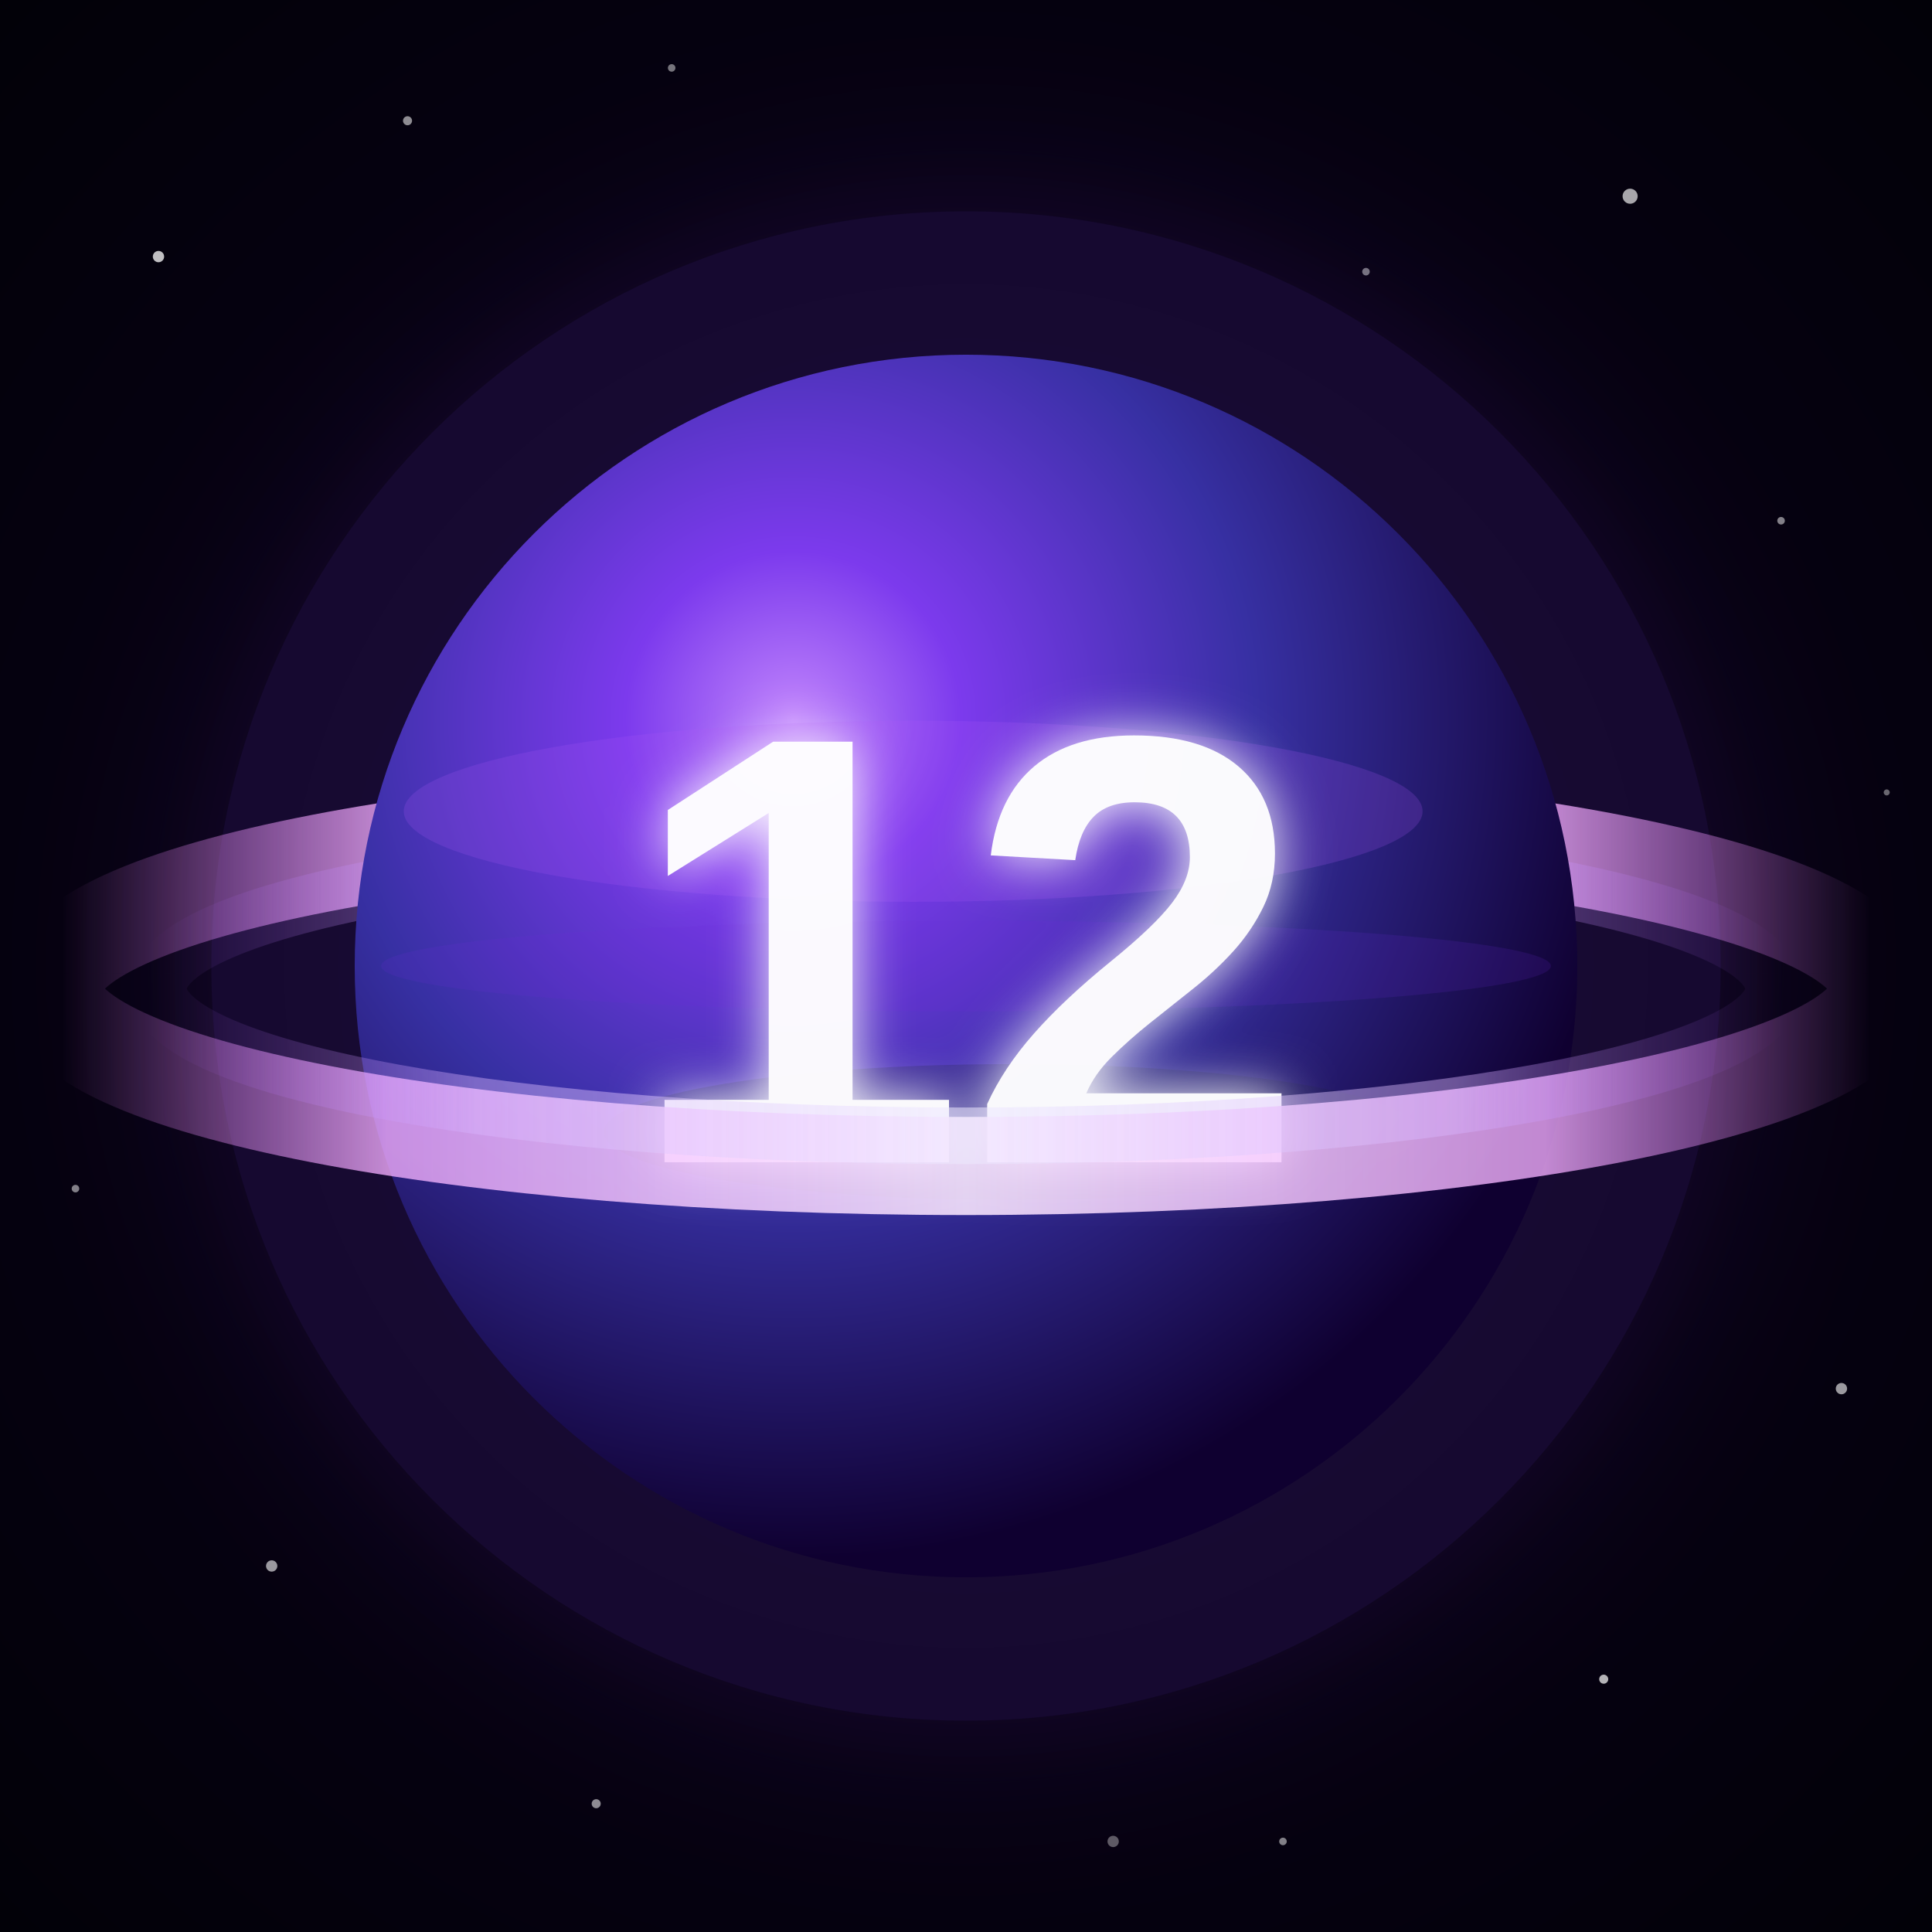
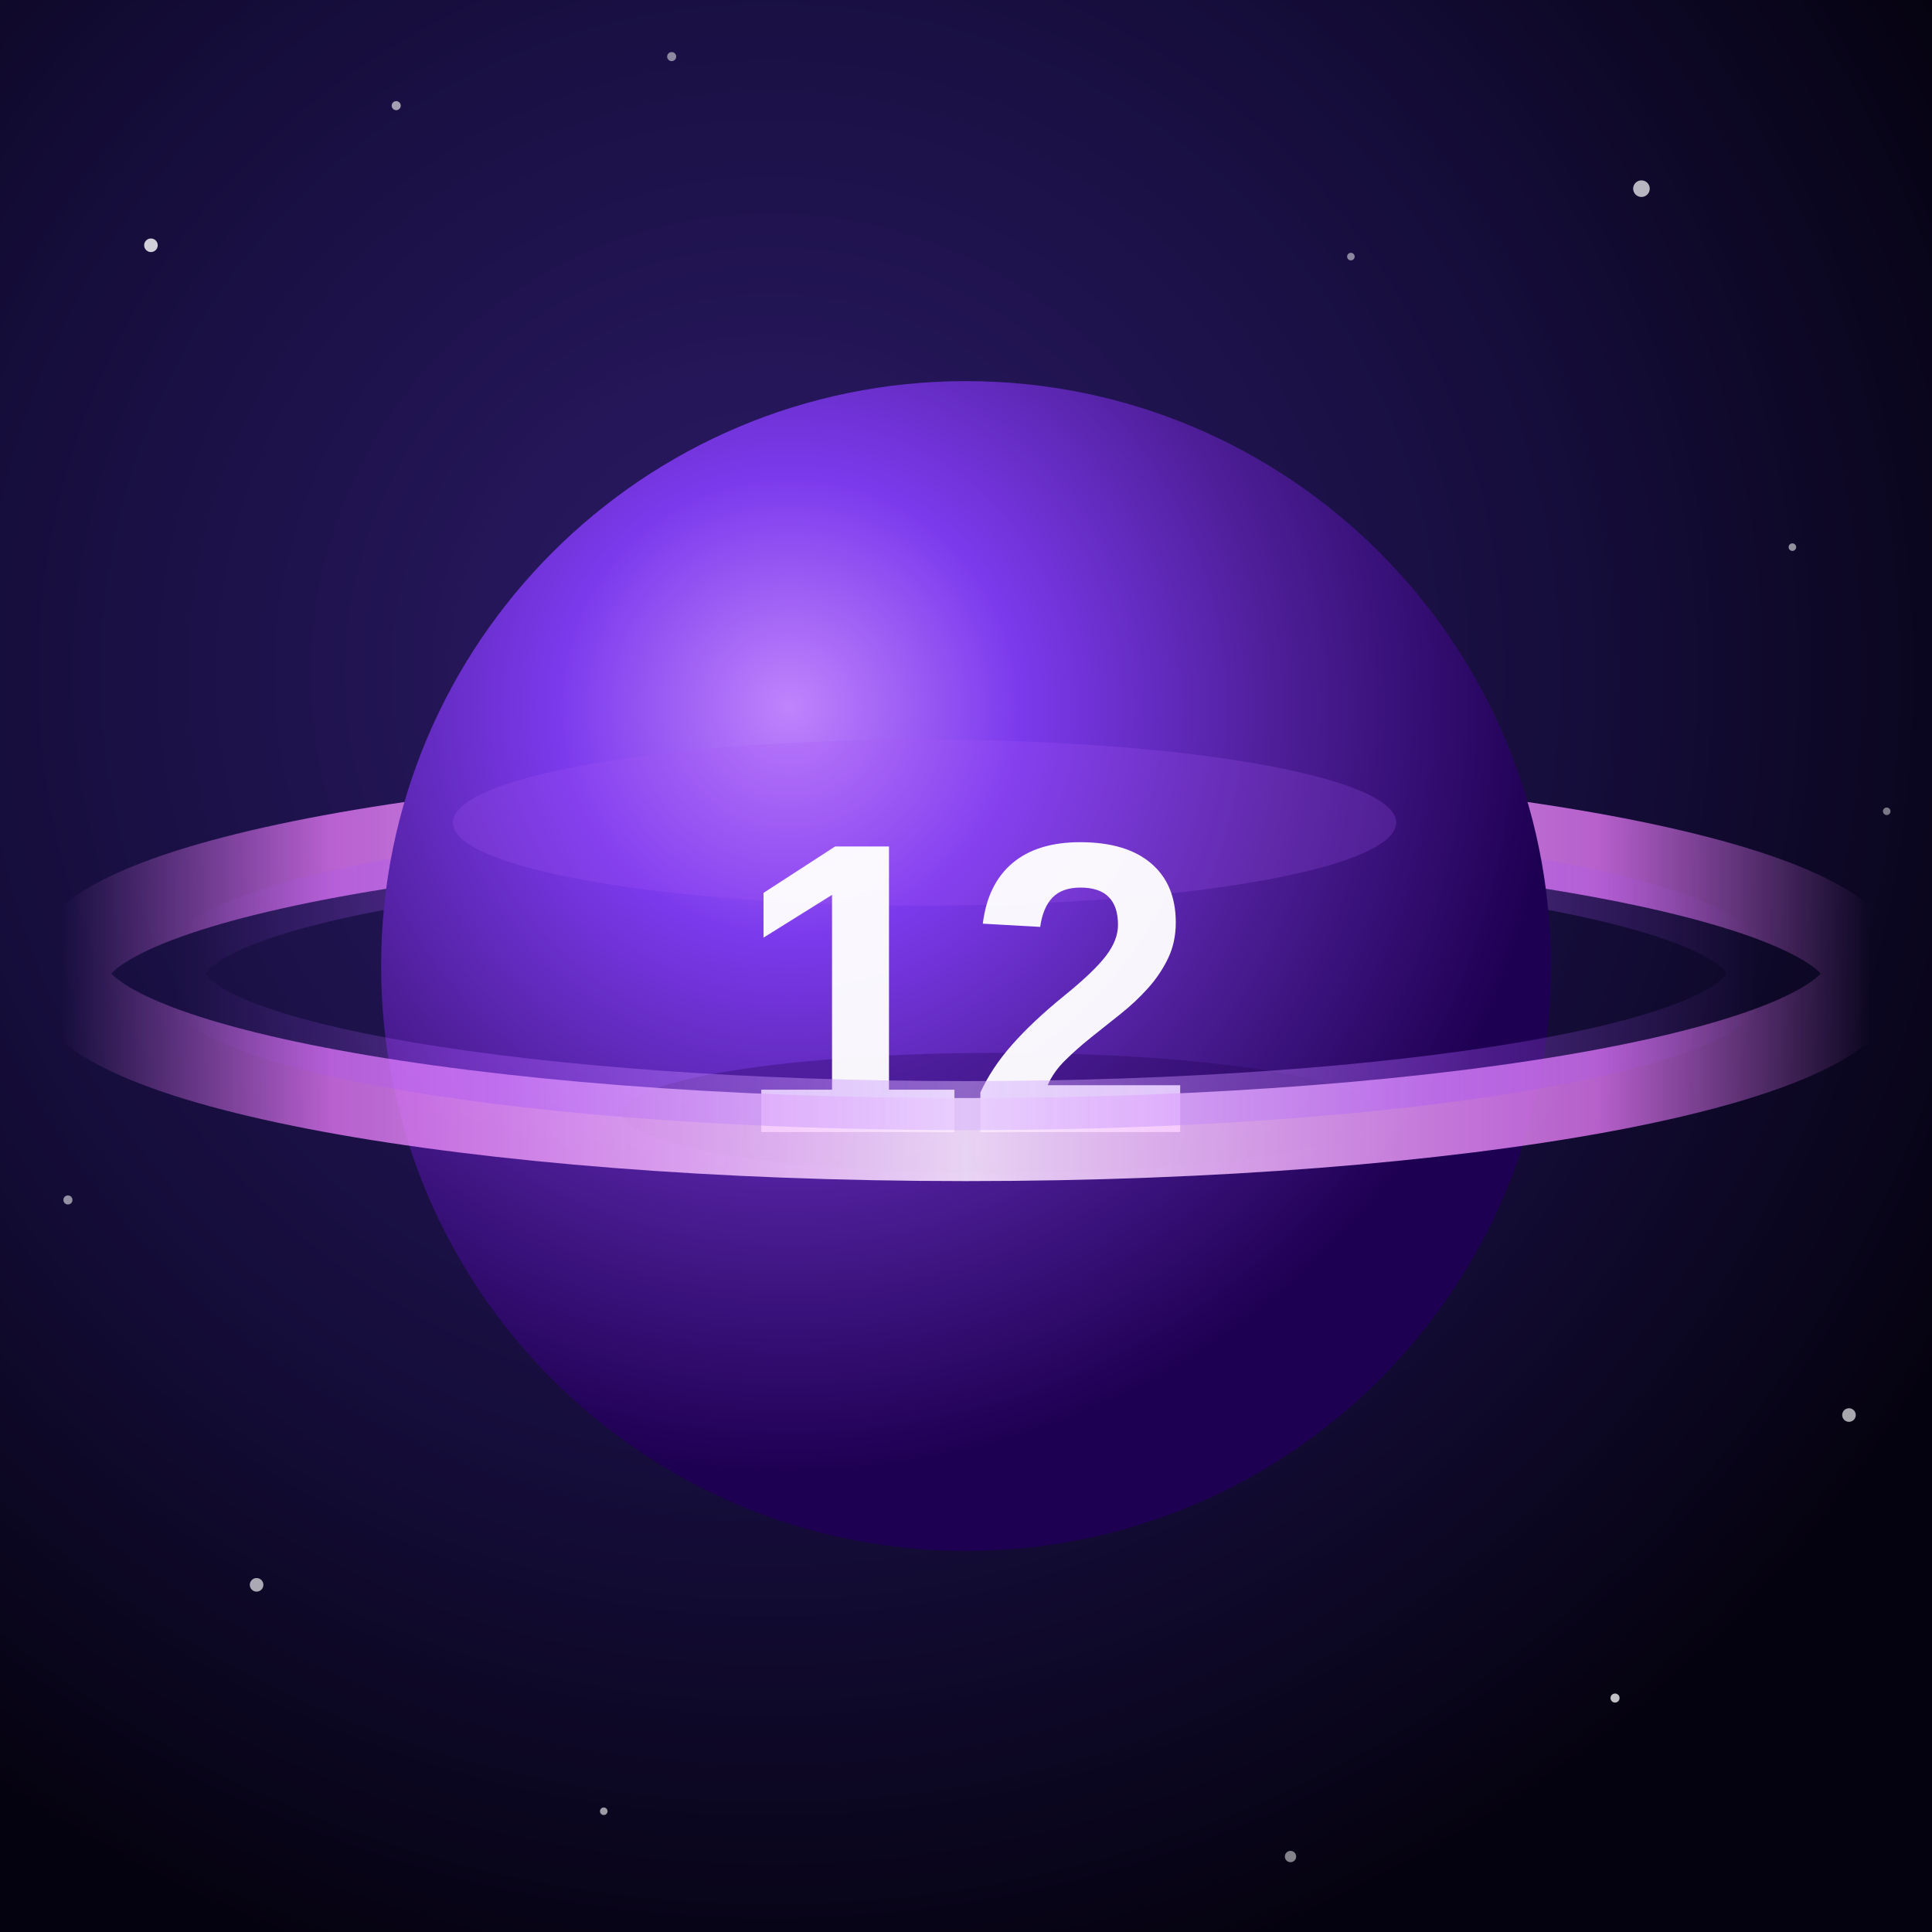
<svg xmlns="http://www.w3.org/2000/svg" viewBox="0 0 512 512" width="512" height="512">
  <defs>
-     <radialGradient id="bg" cx="50%" cy="50%" r="70%">
-       <stop offset="0%" stop-color="#0d0221" />
-       <stop offset="100%" stop-color="#020108" />
+     <radialGradient id="bg" cx="40%" cy="35%" r="70%">
+       <stop offset="0%" stop-color="#2d1b69" />
+       <stop offset="60%" stop-color="#150d3a" />
+       <stop offset="100%" stop-color="#05020f" />
    </radialGradient>
-     <radialGradient id="pl" cx="36%" cy="30%" r="68%">
+     <radialGradient id="planet" cx="35%" cy="28%" r="65%">
      <stop offset="0%" stop-color="#c084fc" />
-       <stop offset="20%" stop-color="#7c3aed" />
-       <stop offset="55%" stop-color="#3730a3" />
-       <stop offset="100%" stop-color="#0f0030" />
+       <stop offset="30%" stop-color="#7c3aed" />
+       <stop offset="65%" stop-color="#4c1d95" />
+       <stop offset="100%" stop-color="#1e0052" />
    </radialGradient>
-     <linearGradient id="r1" x1="0%" y1="0%" x2="100%" y2="0%">
+     <linearGradient id="ring" x1="0%" y1="0%" x2="100%" y2="0%">
      <stop offset="0%" stop-color="#e879f9" stop-opacity="0" />
-       <stop offset="18%" stop-color="#f0abfc" stop-opacity="0.9" />
+       <stop offset="15%" stop-color="#e879f9" stop-opacity="0.85" />
      <stop offset="50%" stop-color="#fae8ff" stop-opacity="1" />
-       <stop offset="82%" stop-color="#f0abfc" stop-opacity="0.9" />
+       <stop offset="85%" stop-color="#e879f9" stop-opacity="0.85" />
      <stop offset="100%" stop-color="#e879f9" stop-opacity="0" />
    </linearGradient>
-     <linearGradient id="r2" x1="0%" y1="0%" x2="100%" y2="0%">
+     <linearGradient id="ring2" x1="0%" y1="0%" x2="100%" y2="0%">
      <stop offset="0%" stop-color="#a855f7" stop-opacity="0" />
-       <stop offset="20%" stop-color="#d8b4fe" stop-opacity="0.6" />
-       <stop offset="50%" stop-color="#ede9fe" stop-opacity="0.75" />
-       <stop offset="80%" stop-color="#d8b4fe" stop-opacity="0.6" />
+       <stop offset="20%" stop-color="#a855f7" stop-opacity="0.55" />
+       <stop offset="50%" stop-color="#d8b4fe" stop-opacity="0.7" />
+       <stop offset="80%" stop-color="#a855f7" stop-opacity="0.55" />
      <stop offset="100%" stop-color="#a855f7" stop-opacity="0" />
    </linearGradient>
-     <filter id="glow" x="-30%" y="-30%" width="160%" height="160%">
-       <feGaussianBlur stdDeviation="7" result="b" />
-       <feMerge>
-         <feMergeNode in="b" />
-         <feMergeNode in="SourceGraphic" />
-       </feMerge>
-     </filter>
-     <filter id="pglow" x="-40%" y="-40%" width="180%" height="180%">
-       <feGaussianBlur stdDeviation="22" result="b" />
-       <feMerge>
-         <feMergeNode in="b" />
-         <feMergeNode in="SourceGraphic" />
-       </feMerge>
-     </filter>
-     <clipPath id="bh">
-       <rect x="0" y="0" width="512" height="258" />
+     <clipPath id="top">
+       <rect x="0" y="0" width="512" height="256" />
    </clipPath>
-     <clipPath id="fh">
-       <rect x="0" y="258" width="512" height="254" />
+     <clipPath id="bot">
+       <rect x="0" y="256" width="512" height="256" />
    </clipPath>
    <clipPath id="pc">
-       <circle cx="256" cy="256" r="162" />
+       <circle cx="256" cy="256" r="155" />
    </clipPath>
  </defs>
  <rect width="512" height="512" fill="url(#bg)" />
-   <circle cx="42" cy="68" r="1.5" fill="white" opacity="0.75" />
-   <circle cx="108" cy="32" r="1.2" fill="white" opacity="0.55" />
-   <circle cx="432" cy="52" r="2" fill="white" opacity="0.65" />
-   <circle cx="472" cy="138" r="1" fill="white" opacity="0.5" />
-   <circle cx="72" cy="415" r="1.5" fill="white" opacity="0.6" />
-   <circle cx="425" cy="445" r="1.2" fill="white" opacity="0.7" />
-   <circle cx="362" cy="72" r="1" fill="white" opacity="0.45" />
-   <circle cx="488" cy="368" r="1.5" fill="white" opacity="0.6" />
-   <circle cx="20" cy="315" r="1" fill="white" opacity="0.5" />
-   <circle cx="158" cy="478" r="1.2" fill="white" opacity="0.55" />
-   <circle cx="340" cy="488" r="1" fill="white" opacity="0.5" />
-   <circle cx="500" cy="210" r="0.8" fill="white" opacity="0.4" />
-   <circle cx="178" cy="18" r="1" fill="white" opacity="0.45" />
-   <circle cx="295" cy="488" r="1.5" fill="white" opacity="0.35" />
-   <circle cx="256" cy="256" r="200" fill="#7c3aed" opacity="0.13" filter="url(#pglow)" />
-   <ellipse cx="256" cy="262" rx="242" ry="47" fill="none" stroke="url(#r1)" stroke-width="26" clip-path="url(#bh)" opacity="0.88" />
-   <ellipse cx="256" cy="262" rx="214" ry="39" fill="none" stroke="url(#r2)" stroke-width="15" clip-path="url(#bh)" opacity="0.72" />
-   <circle cx="256" cy="256" r="162" fill="url(#pl)" />
-   <ellipse cx="242" cy="215" rx="135" ry="24" fill="#a855f7" opacity="0.2" clip-path="url(#pc)" />
-   <ellipse cx="268" cy="300" rx="108" ry="18" fill="#1e1b4b" opacity="0.28" clip-path="url(#pc)" />
-   <ellipse cx="256" cy="256" rx="155" ry="12" fill="#6d28d9" opacity="0.15" clip-path="url(#pc)" />
-   <text x="256" y="308" font-family="'Arial Black', 'Impact', 'Arial', sans-serif" font-weight="900" font-size="162" text-anchor="middle" fill="white" opacity="0.97" filter="url(#glow)">12</text>
-   <ellipse cx="256" cy="262" rx="242" ry="47" fill="none" stroke="url(#r1)" stroke-width="26" clip-path="url(#fh)" opacity="0.88" />
-   <ellipse cx="256" cy="262" rx="214" ry="39" fill="none" stroke="url(#r2)" stroke-width="15" clip-path="url(#fh)" opacity="0.72" />
+   <circle cx="40" cy="65" r="1.8" fill="white" opacity="0.8" />
+   <circle cx="105" cy="28" r="1.2" fill="white" opacity="0.6" />
+   <circle cx="435" cy="50" r="2.2" fill="white" opacity="0.7" />
+   <circle cx="475" cy="145" r="1" fill="white" opacity="0.55" />
+   <circle cx="68" cy="420" r="1.8" fill="white" opacity="0.65" />
+   <circle cx="428" cy="450" r="1.2" fill="white" opacity="0.75" />
+   <circle cx="358" cy="68" r="1" fill="white" opacity="0.5" />
+   <circle cx="490" cy="375" r="1.8" fill="white" opacity="0.65" />
+   <circle cx="18" cy="318" r="1.2" fill="white" opacity="0.55" />
+   <circle cx="160" cy="480" r="1" fill="white" opacity="0.6" />
+   <circle cx="342" cy="492" r="1.5" fill="white" opacity="0.5" />
+   <circle cx="178" cy="15" r="1.2" fill="white" opacity="0.5" />
+   <circle cx="500" cy="215" r="1" fill="white" opacity="0.45" />
+   <ellipse cx="256" cy="258" rx="238" ry="44" fill="none" stroke="url(#ring)" stroke-width="22" clip-path="url(#top)" opacity="0.9" />
+   <ellipse cx="256" cy="258" rx="208" ry="35" fill="none" stroke="url(#ring2)" stroke-width="13" clip-path="url(#top)" opacity="0.7" />
+   <circle cx="256" cy="256" r="155" fill="url(#planet)" />
+   <ellipse cx="245" cy="218" rx="125" ry="22" fill="#a855f7" opacity="0.22" clip-path="url(#pc)" />
+   <ellipse cx="265" cy="295" rx="100" ry="16" fill="#1e0052" opacity="0.3" clip-path="url(#pc)" />
+   <text x="256" y="300" font-family="'Arial Black', Impact, Arial, sans-serif" font-weight="900" font-size="110" text-anchor="middle" dominant-baseline="auto" fill="white" opacity="0.96">12</text>
+   <ellipse cx="256" cy="258" rx="238" ry="44" fill="none" stroke="url(#ring)" stroke-width="22" clip-path="url(#bot)" opacity="0.9" />
+   <ellipse cx="256" cy="258" rx="208" ry="35" fill="none" stroke="url(#ring2)" stroke-width="13" clip-path="url(#bot)" opacity="0.7" />
</svg>
